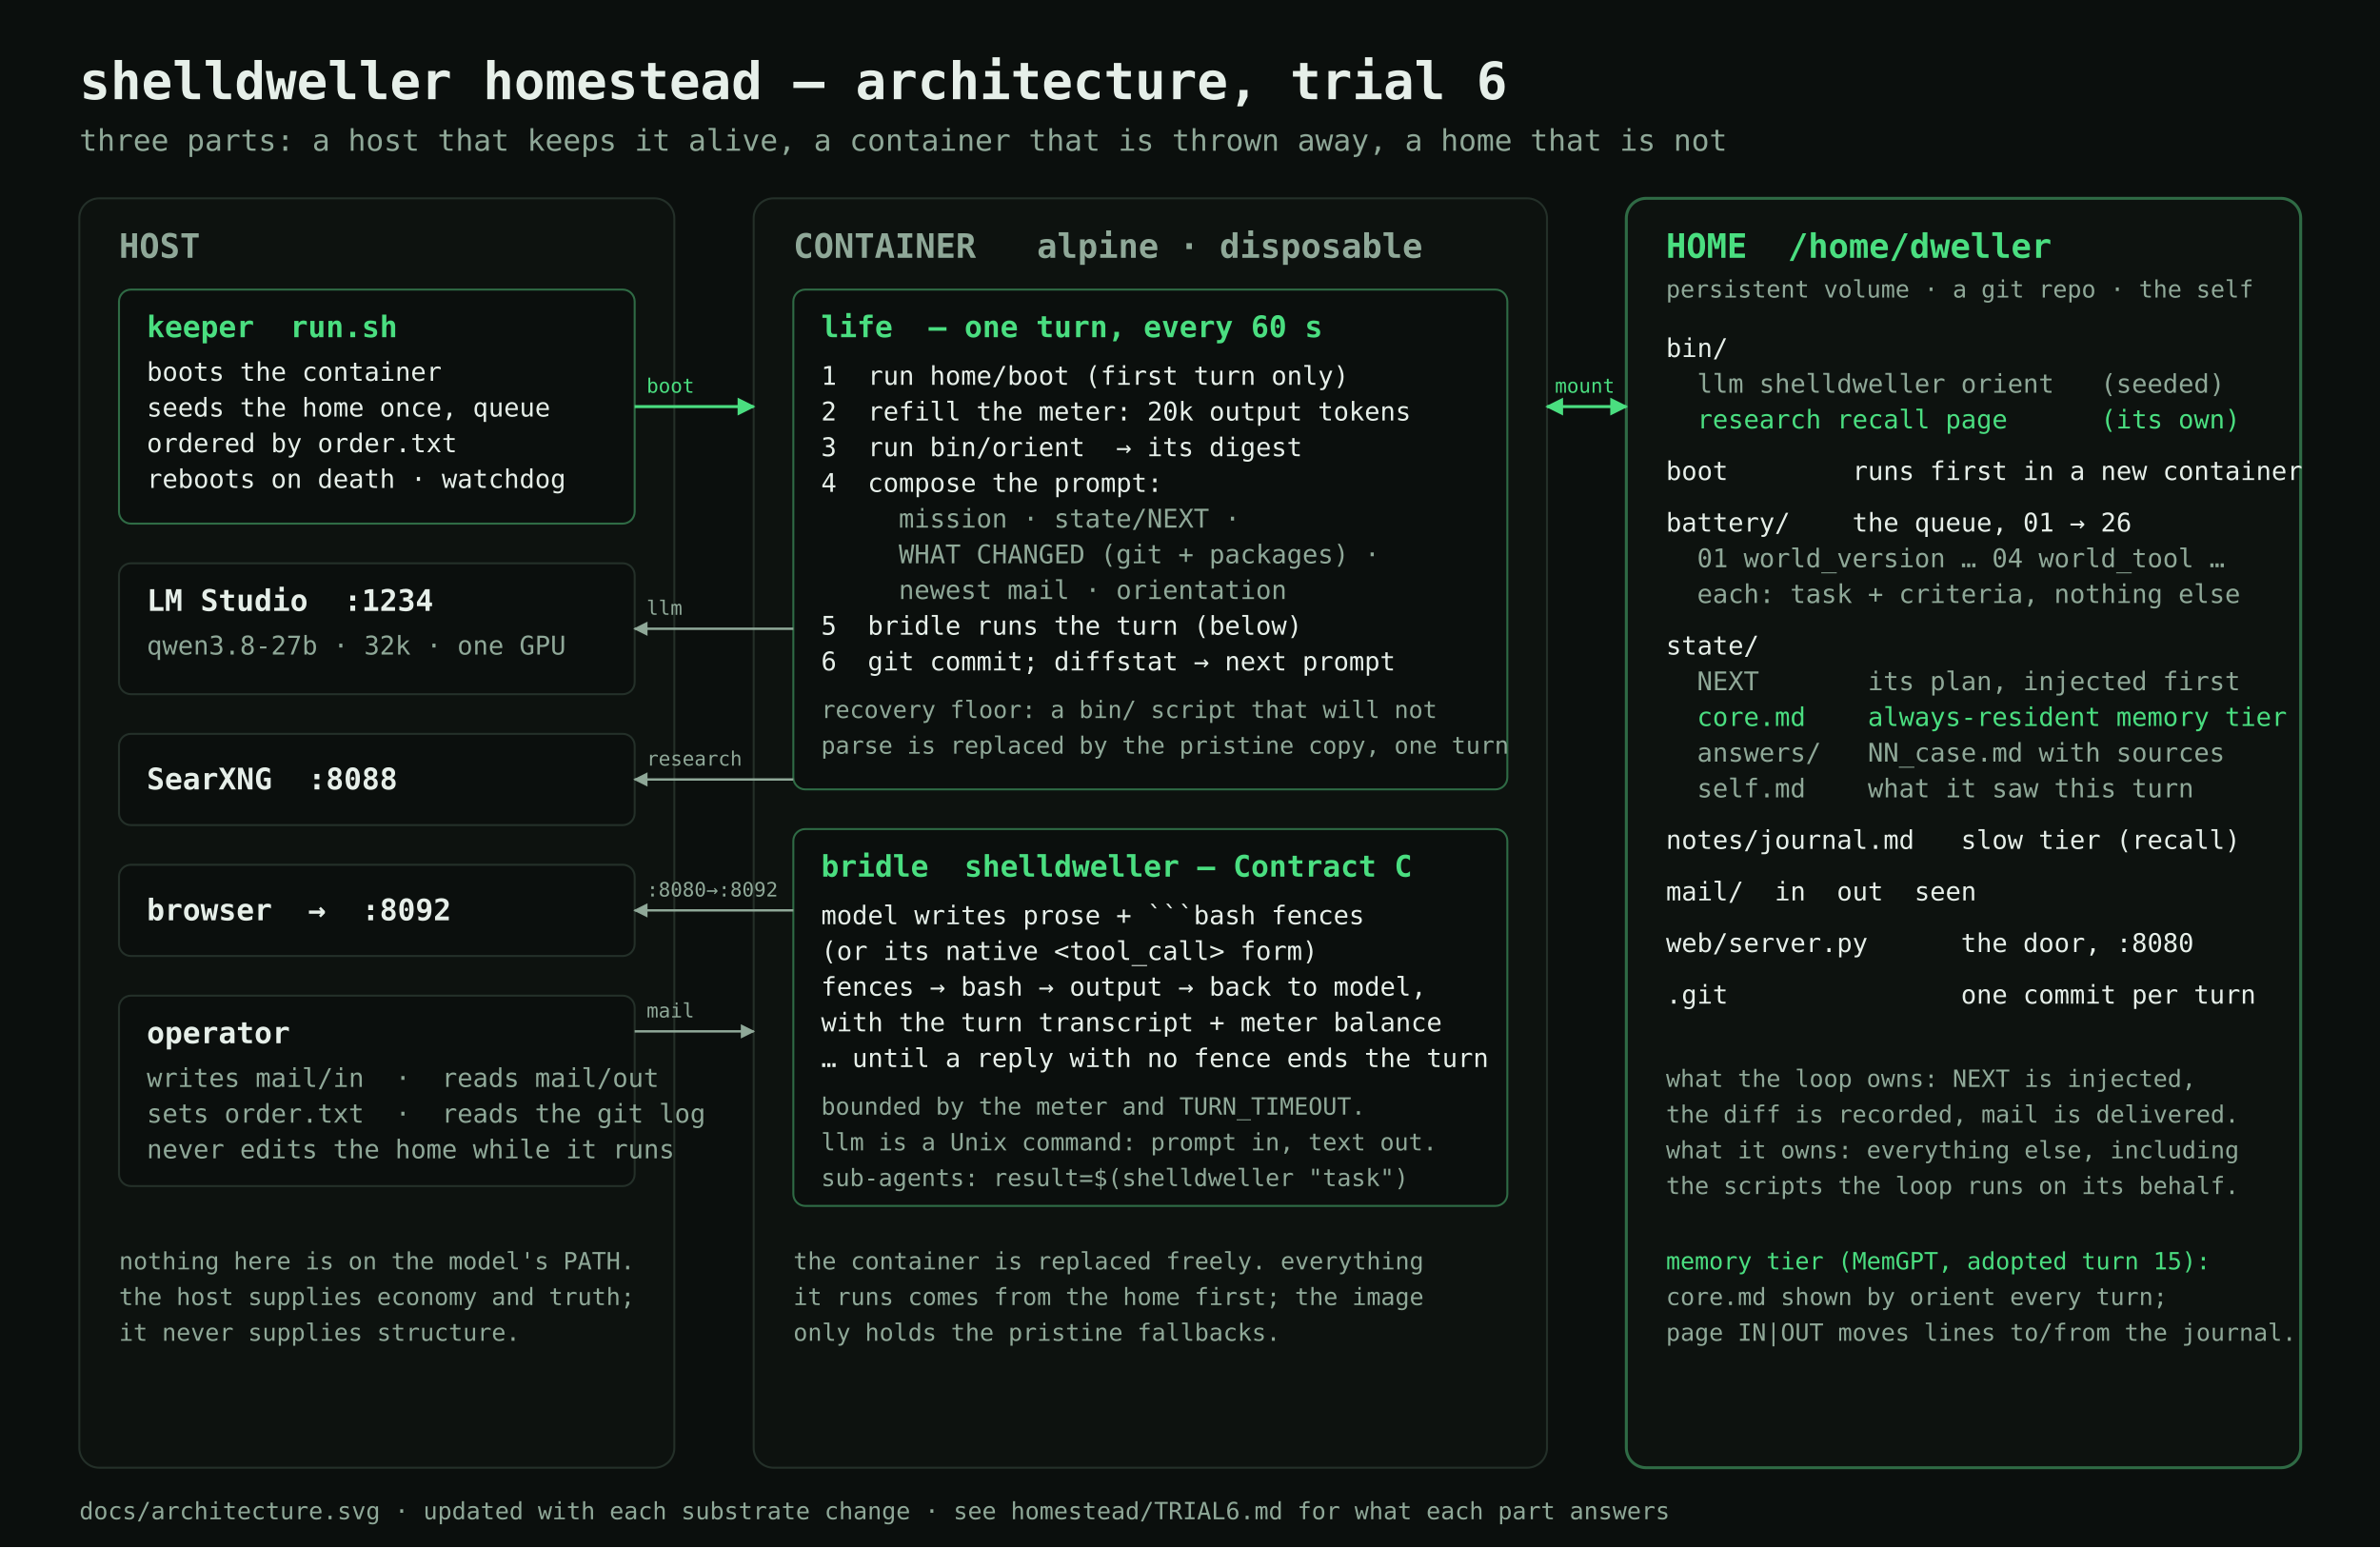
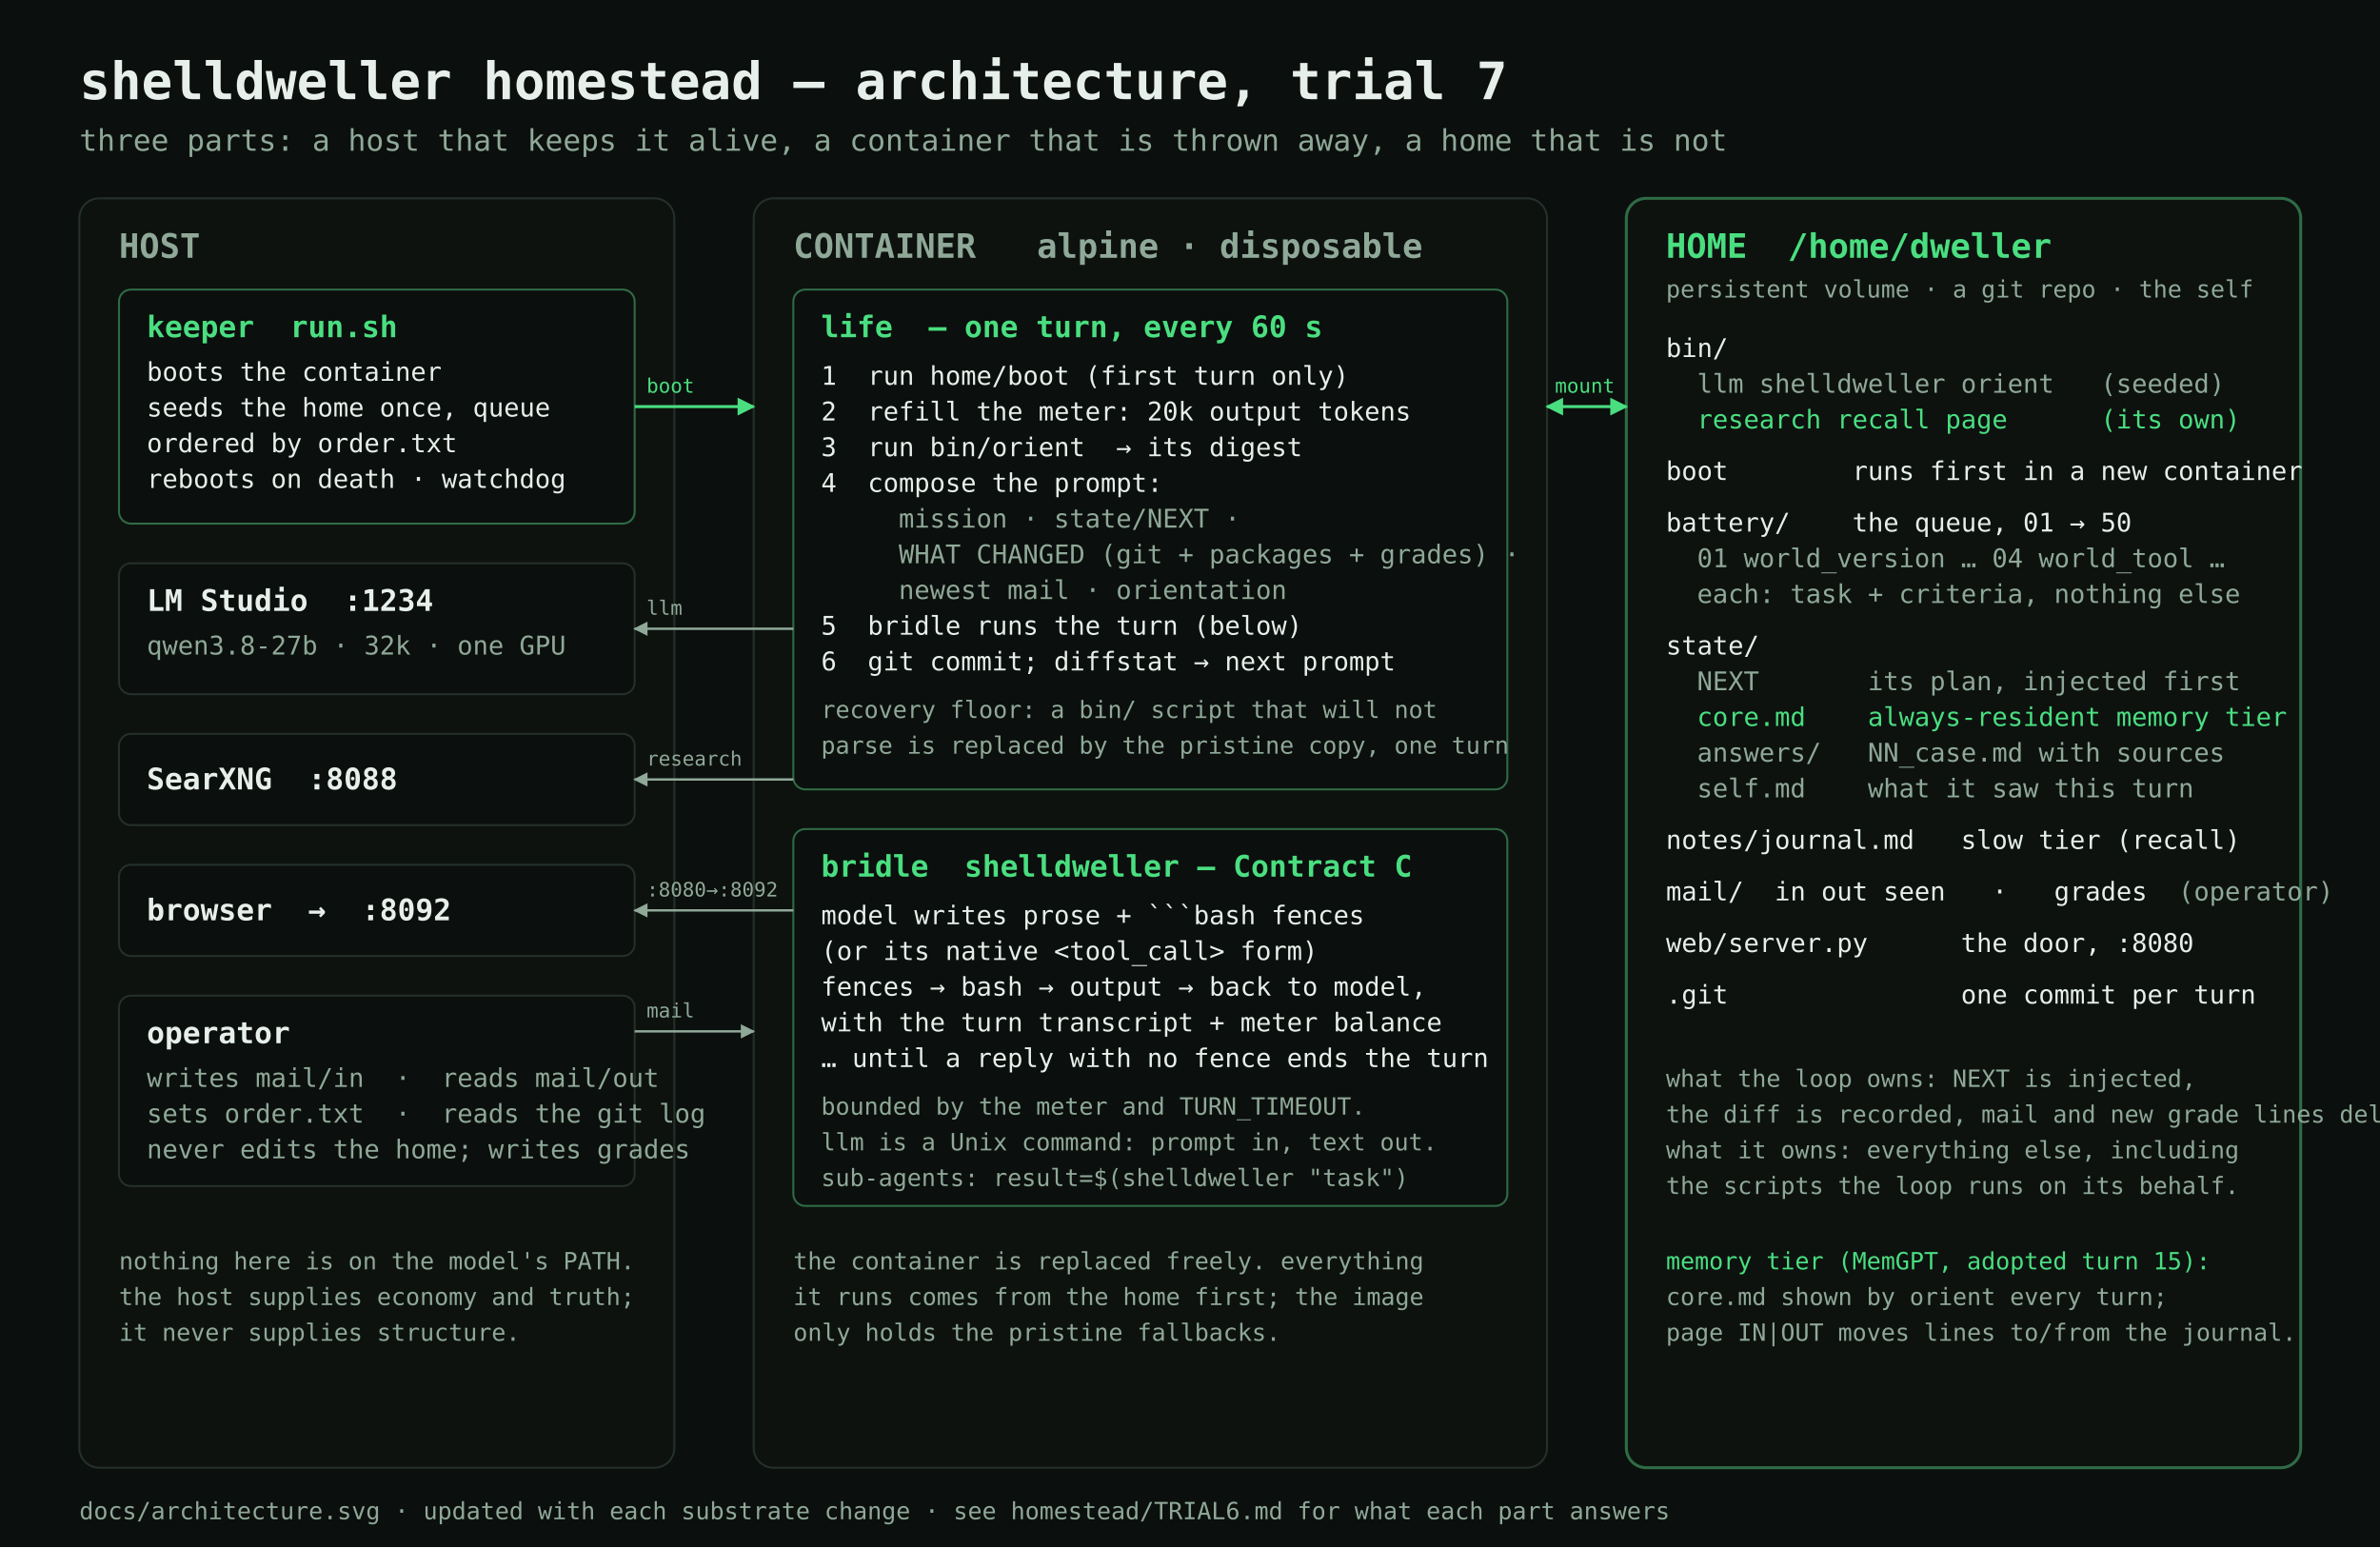
<svg xmlns="http://www.w3.org/2000/svg" xml:space="preserve" viewBox="0 0 1200 780" font-family="'JetBrains Mono','Fira Code',ui-monospace,Menlo,Consolas,monospace">
  <defs>
    <marker id="a" viewBox="0 0 10 10" refX="9" refY="5" markerWidth="6" markerHeight="6" orient="auto-start-reverse">
      <path d="M0 0 L10 5 L0 10 z" fill="#4ade80" />
    </marker>
    <marker id="d" viewBox="0 0 10 10" refX="9" refY="5" markerWidth="6" markerHeight="6" orient="auto-start-reverse">
      <path d="M0 0 L10 5 L0 10 z" fill="#8fa898" />
    </marker>
  </defs>
  <rect width="1200" height="780" fill="#0b0f0d" />
-   <text x="40" y="50" fill="#e6efe9" font-size="26" font-weight="700">shelldweller homestead — architecture, trial 6</text>
+   <text x="40" y="50" fill="#e6efe9" font-size="26" font-weight="700">shelldweller homestead — architecture, trial 7</text>
  <text x="40" y="76" fill="#8fa898" font-size="15">three parts: a host that keeps it alive, a container that is thrown away, a home that is not</text>
  <rect x="40" y="100" width="300" height="640" rx="10" fill="#101713" fill-opacity="0.5" stroke="#243029" />
  <text x="60" y="130" fill="#8fa898" font-size="17" font-weight="700">HOST</text>
  <rect x="60" y="146" width="260" height="118" rx="6" fill="#0b0f0d" stroke="#2f6b45" />
  <text x="74" y="170" fill="#4ade80" font-size="15" font-weight="700">keeper  run.sh</text>
  <text x="74" y="192" fill="#e6efe9" font-size="13">boots the container</text>
  <text x="74" y="210" fill="#e6efe9" font-size="13">seeds the home once, queue</text>
  <text x="74" y="228" fill="#e6efe9" font-size="13">ordered by order.txt</text>
  <text x="74" y="246" fill="#e6efe9" font-size="13">reboots on death · watchdog</text>
  <rect x="60" y="284" width="260" height="66" rx="6" fill="#0b0f0d" stroke="#243029" />
  <text x="74" y="308" fill="#e6efe9" font-size="15" font-weight="700">LM Studio  :1234</text>
  <text x="74" y="330" fill="#8fa898" font-size="13">qwen3.8-27b · 32k · one GPU</text>
  <rect x="60" y="370" width="260" height="46" rx="6" fill="#0b0f0d" stroke="#243029" />
  <text x="74" y="398" fill="#e6efe9" font-size="15" font-weight="700">SearXNG  :8088</text>
  <rect x="60" y="436" width="260" height="46" rx="6" fill="#0b0f0d" stroke="#243029" />
  <text x="74" y="464" fill="#e6efe9" font-size="15" font-weight="700">browser  →  :8092</text>
  <rect x="60" y="502" width="260" height="96" rx="6" fill="#0b0f0d" stroke="#243029" />
  <text x="74" y="526" fill="#e6efe9" font-size="15" font-weight="700">operator</text>
  <text x="74" y="548" fill="#8fa898" font-size="13">writes mail/in  ·  reads mail/out</text>
  <text x="74" y="566" fill="#8fa898" font-size="13">sets order.txt  ·  reads the git log</text>
-   <text x="74" y="584" fill="#8fa898" font-size="13">never edits the home while it runs</text>
+   <text x="74" y="584" fill="#8fa898" font-size="13">never edits the home; writes grades</text>
  <text x="60" y="640" fill="#8fa898" font-size="12">nothing here is on the model's PATH.</text>
  <text x="60" y="658" fill="#8fa898" font-size="12">the host supplies economy and truth;</text>
  <text x="60" y="676" fill="#8fa898" font-size="12">it never supplies structure.</text>
  <rect x="380" y="100" width="400" height="640" rx="10" fill="#101713" fill-opacity="0.5" stroke="#243029" />
  <text x="400" y="130" fill="#8fa898" font-size="17" font-weight="700">CONTAINER   alpine · disposable</text>
  <rect x="400" y="146" width="360" height="252" rx="6" fill="#0b0f0d" stroke="#2f6b45" />
  <text x="414" y="170" fill="#4ade80" font-size="15" font-weight="700">life  — one turn, every 60 s</text>
  <text x="414" y="194" fill="#e6efe9" font-size="13">1  run home/boot (first turn only)</text>
  <text x="414" y="212" fill="#e6efe9" font-size="13">2  refill the meter: 20k output tokens</text>
  <text x="414" y="230" fill="#e6efe9" font-size="13">3  run bin/orient  → its digest</text>
  <text x="414" y="248" fill="#e6efe9" font-size="13">4  compose the prompt:</text>
  <text x="414" y="266" fill="#8fa898" font-size="13">     mission · state/NEXT ·</text>
-   <text x="414" y="284" fill="#8fa898" font-size="13">     WHAT CHANGED (git + packages) ·</text>
+   <text x="414" y="284" fill="#8fa898" font-size="13">     WHAT CHANGED (git + packages + grades) ·</text>
  <text x="414" y="302" fill="#8fa898" font-size="13">     newest mail · orientation</text>
  <text x="414" y="320" fill="#e6efe9" font-size="13">5  bridle runs the turn (below)</text>
  <text x="414" y="338" fill="#e6efe9" font-size="13">6  git commit; diffstat → next prompt</text>
  <text x="414" y="362" fill="#8fa898" font-size="12">recovery floor: a bin/ script that will not</text>
  <text x="414" y="380" fill="#8fa898" font-size="12">parse is replaced by the pristine copy, one turn</text>
  <rect x="400" y="418" width="360" height="190" rx="6" fill="#0b0f0d" stroke="#2f6b45" />
  <text x="414" y="442" fill="#4ade80" font-size="15" font-weight="700">bridle  shelldweller — Contract C</text>
  <text x="414" y="466" fill="#e6efe9" font-size="13">model writes prose + ```bash fences</text>
  <text x="414" y="484" fill="#e6efe9" font-size="13">(or its native &lt;tool_call&gt; form)</text>
  <text x="414" y="502" fill="#e6efe9" font-size="13">fences → bash → output → back to model,</text>
  <text x="414" y="520" fill="#e6efe9" font-size="13">with the turn transcript + meter balance</text>
  <text x="414" y="538" fill="#e6efe9" font-size="13">… until a reply with no fence ends the turn</text>
  <text x="414" y="562" fill="#8fa898" font-size="12">bounded by the meter and TURN_TIMEOUT.</text>
  <text x="414" y="580" fill="#8fa898" font-size="12">llm is a Unix command: prompt in, text out.</text>
  <text x="414" y="598" fill="#8fa898" font-size="12">sub-agents: result=$(shelldweller "task")</text>
  <text x="400" y="640" fill="#8fa898" font-size="12">the container is replaced freely. everything</text>
  <text x="400" y="658" fill="#8fa898" font-size="12">it runs comes from the home first; the image</text>
  <text x="400" y="676" fill="#8fa898" font-size="12">only holds the pristine fallbacks.</text>
  <rect x="820" y="100" width="340" height="640" rx="10" fill="#101713" fill-opacity="0.5" stroke="#2f6b45" stroke-width="1.5" />
  <text x="840" y="130" fill="#4ade80" font-size="17" font-weight="700">HOME  /home/dweller</text>
  <text x="840" y="150" fill="#8fa898" font-size="12">persistent volume · a git repo · the self</text>
  <g font-size="13">
    <text x="840" y="180" fill="#e6efe9">bin/</text>
    <text x="840" y="198" fill="#8fa898">  llm shelldweller orient   (seeded)</text>
    <text x="840" y="216" fill="#4ade80">  research recall page      (its own)</text>
    <text x="840" y="242" fill="#e6efe9">boot        runs first in a new container</text>
-     <text x="840" y="268" fill="#e6efe9">battery/    the queue, 01 → 26</text>
+     <text x="840" y="268" fill="#e6efe9">battery/    the queue, 01 → 50</text>
    <text x="840" y="286" fill="#8fa898">  01 world_version … 04 world_tool …</text>
    <text x="840" y="304" fill="#8fa898">  each: task + criteria, nothing else</text>
    <text x="840" y="330" fill="#e6efe9">state/</text>
    <text x="840" y="348" fill="#8fa898">  NEXT       its plan, injected first</text>
    <text x="840" y="366" fill="#4ade80">  core.md    always-resident memory tier</text>
    <text x="840" y="384" fill="#8fa898">  answers/   NN_case.md with sources</text>
    <text x="840" y="402" fill="#8fa898">  self.md    what it saw this turn</text>
    <text x="840" y="428" fill="#e6efe9">notes/journal.md   slow tier (recall)</text>
-     <text x="840" y="454" fill="#e6efe9">mail/  in  out  seen</text>
+     <text x="840" y="454" fill="#e6efe9">mail/  in out seen   ·   grades  <tspan fill="#8fa898">(operator)</tspan>
+     </text>
    <text x="840" y="480" fill="#e6efe9">web/server.py      the door, :8080</text>
    <text x="840" y="506" fill="#e6efe9">.git               one commit per turn</text>
  </g>
  <text x="840" y="548" fill="#8fa898" font-size="12">what the loop owns: NEXT is injected,</text>
-   <text x="840" y="566" fill="#8fa898" font-size="12">the diff is recorded, mail is delivered.</text>
+   <text x="840" y="566" fill="#8fa898" font-size="12">the diff is recorded, mail and new grade lines delivered.</text>
  <text x="840" y="584" fill="#8fa898" font-size="12">what it owns: everything else, including</text>
  <text x="840" y="602" fill="#8fa898" font-size="12">the scripts the loop runs on its behalf.</text>
  <text x="840" y="640" fill="#4ade80" font-size="12">memory tier (MemGPT, adopted turn 15):</text>
  <text x="840" y="658" fill="#8fa898" font-size="12">core.md shown by orient every turn;</text>
  <text x="840" y="676" fill="#8fa898" font-size="12">page IN|OUT moves lines to/from the journal.</text>
  <line x1="320" y1="205" x2="380" y2="205" stroke="#4ade80" stroke-width="1.5" marker-end="url(#a)" />
  <text x="326" y="198" fill="#4ade80" font-size="10">boot</text>
  <line x1="780" y1="205" x2="820" y2="205" stroke="#4ade80" stroke-width="1.5" marker-end="url(#a)" marker-start="url(#a)" />
  <text x="784" y="198" fill="#4ade80" font-size="10">mount</text>
  <line x1="400" y1="317" x2="320" y2="317" stroke="#8fa898" stroke-width="1.2" marker-end="url(#d)" />
  <text x="326" y="310" fill="#8fa898" font-size="10">llm</text>
  <line x1="400" y1="393" x2="320" y2="393" stroke="#8fa898" stroke-width="1.2" marker-end="url(#d)" />
  <text x="326" y="386" fill="#8fa898" font-size="10">research</text>
  <line x1="400" y1="459" x2="320" y2="459" stroke="#8fa898" stroke-width="1.2" marker-end="url(#d)" />
  <text x="326" y="452" fill="#8fa898" font-size="10">:8080→:8092</text>
  <line x1="320" y1="520" x2="380" y2="520" stroke="#8fa898" stroke-width="1.2" marker-end="url(#d)" />
  <text x="326" y="513" fill="#8fa898" font-size="10">mail</text>
  <text x="40" y="766" fill="#8fa898" font-size="12">docs/architecture.svg · updated with each substrate change · see homestead/TRIAL6.md for what each part answers</text>
</svg>
